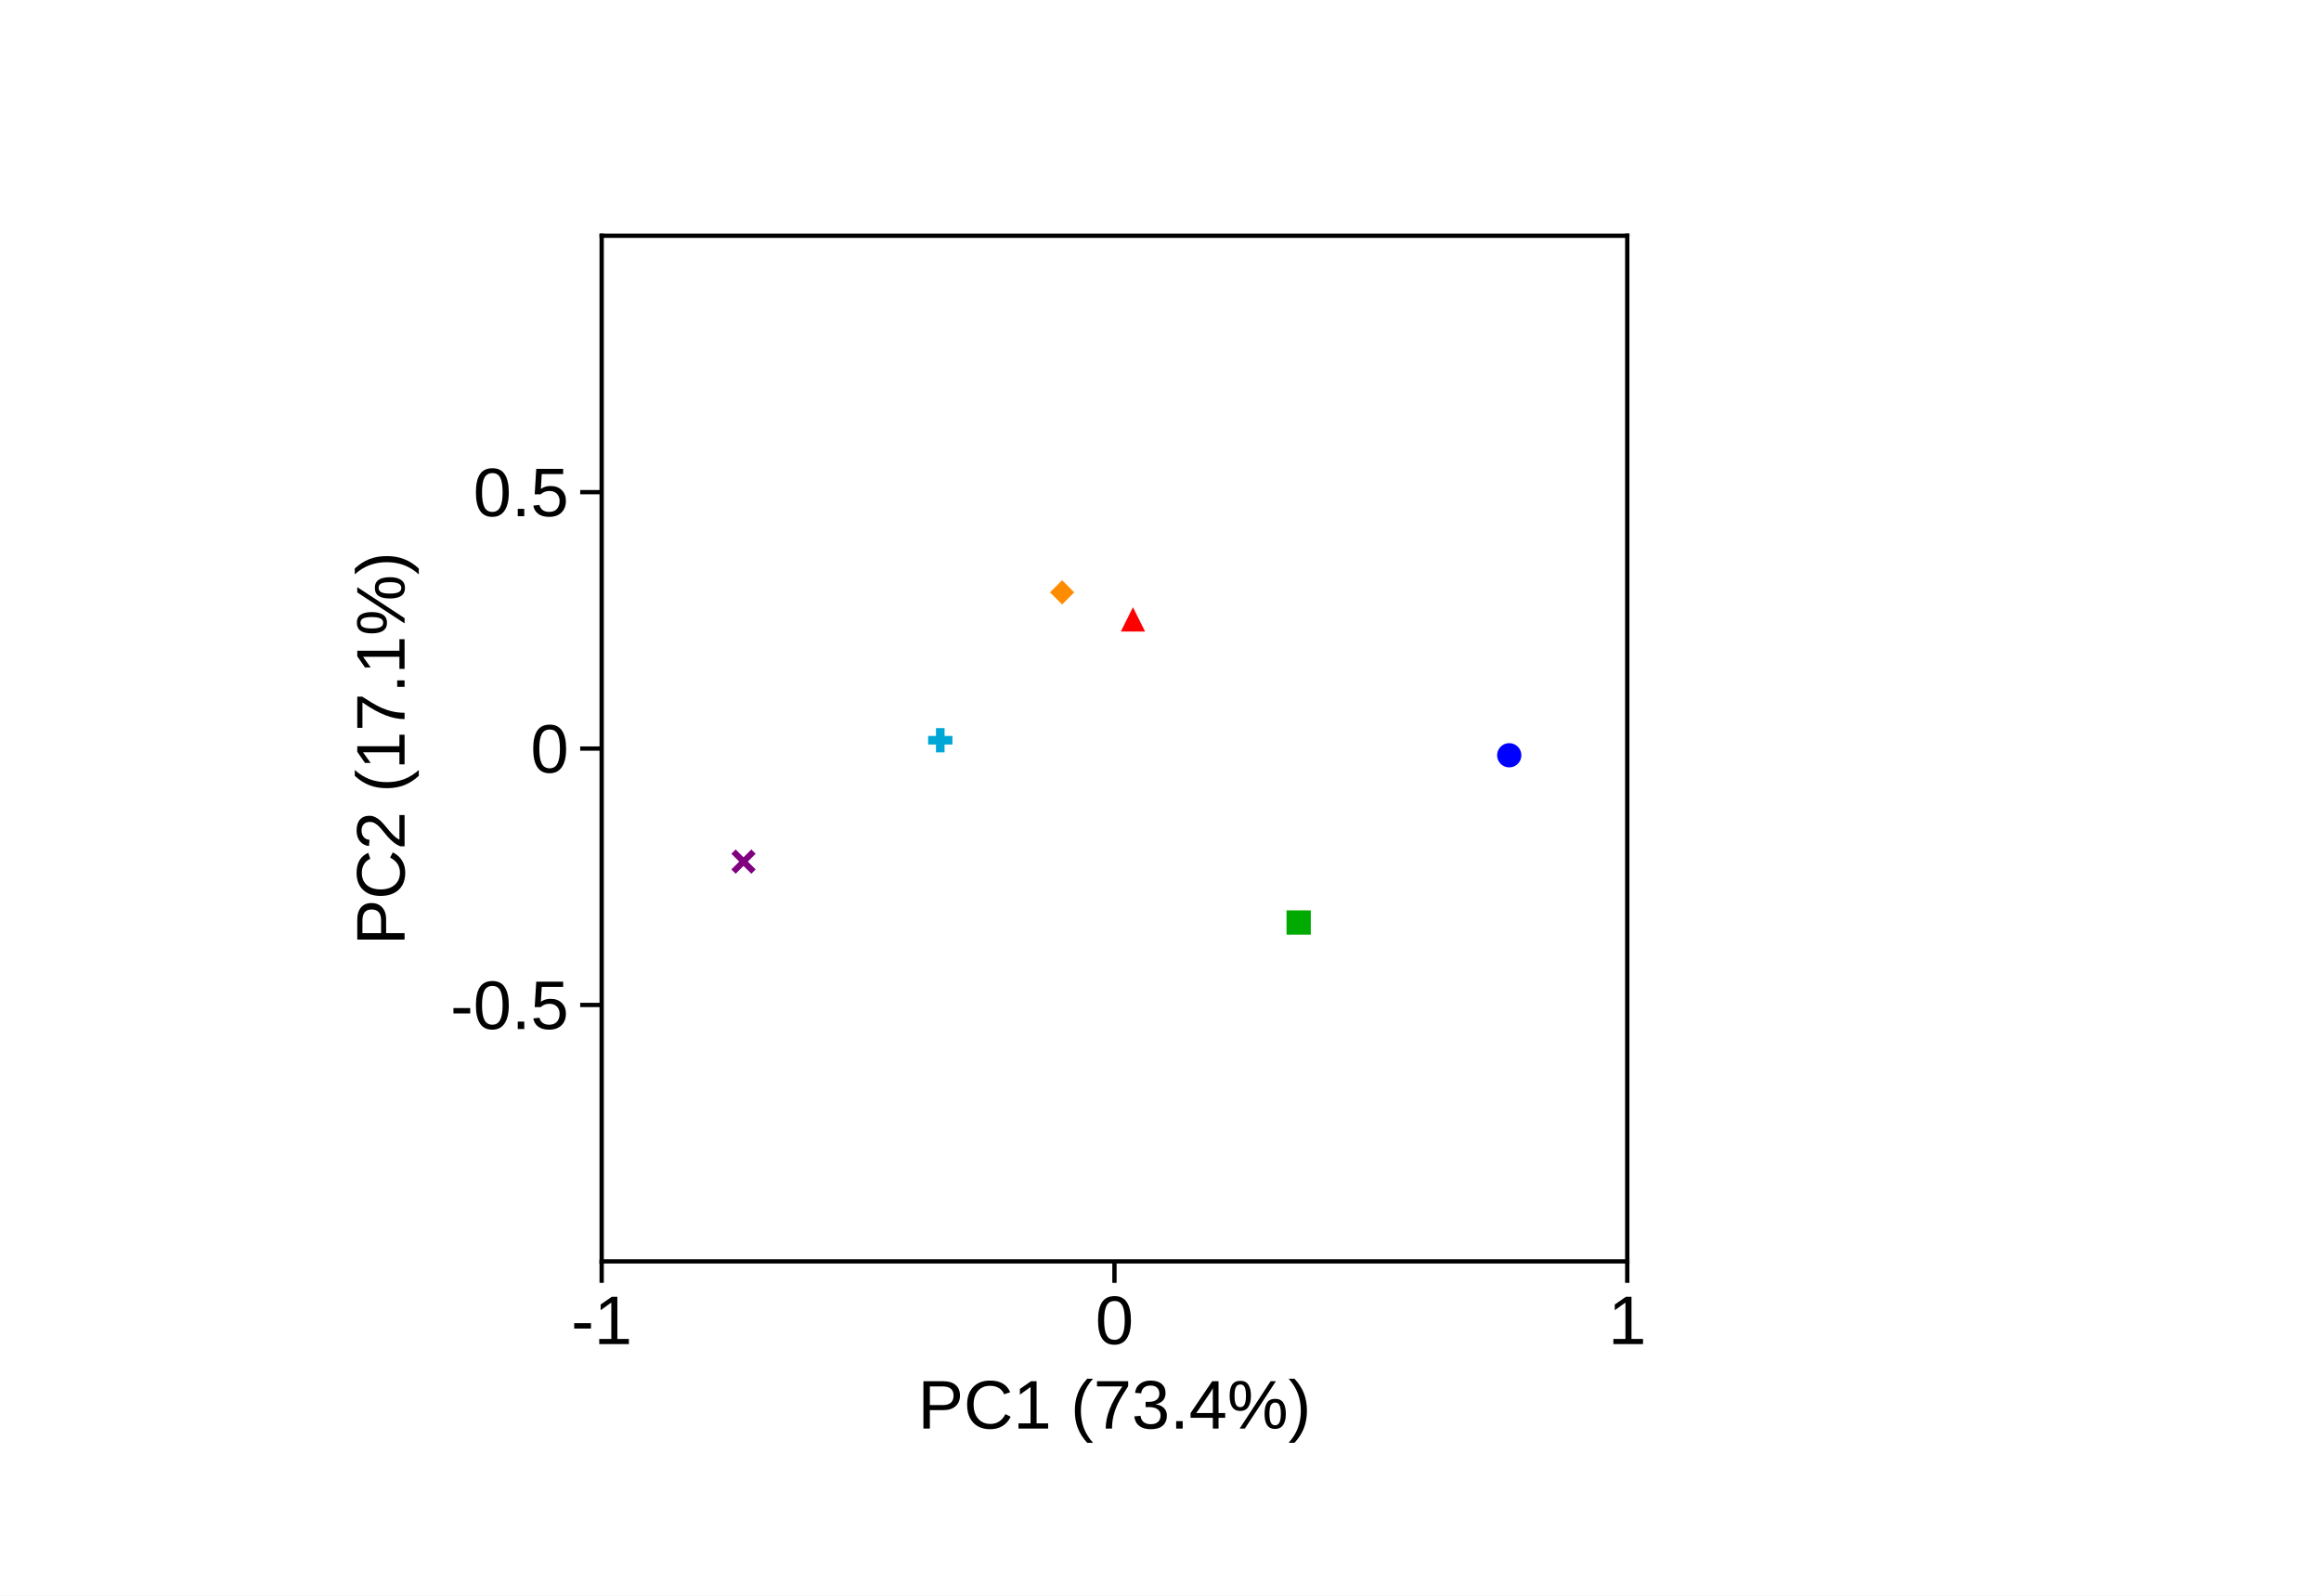
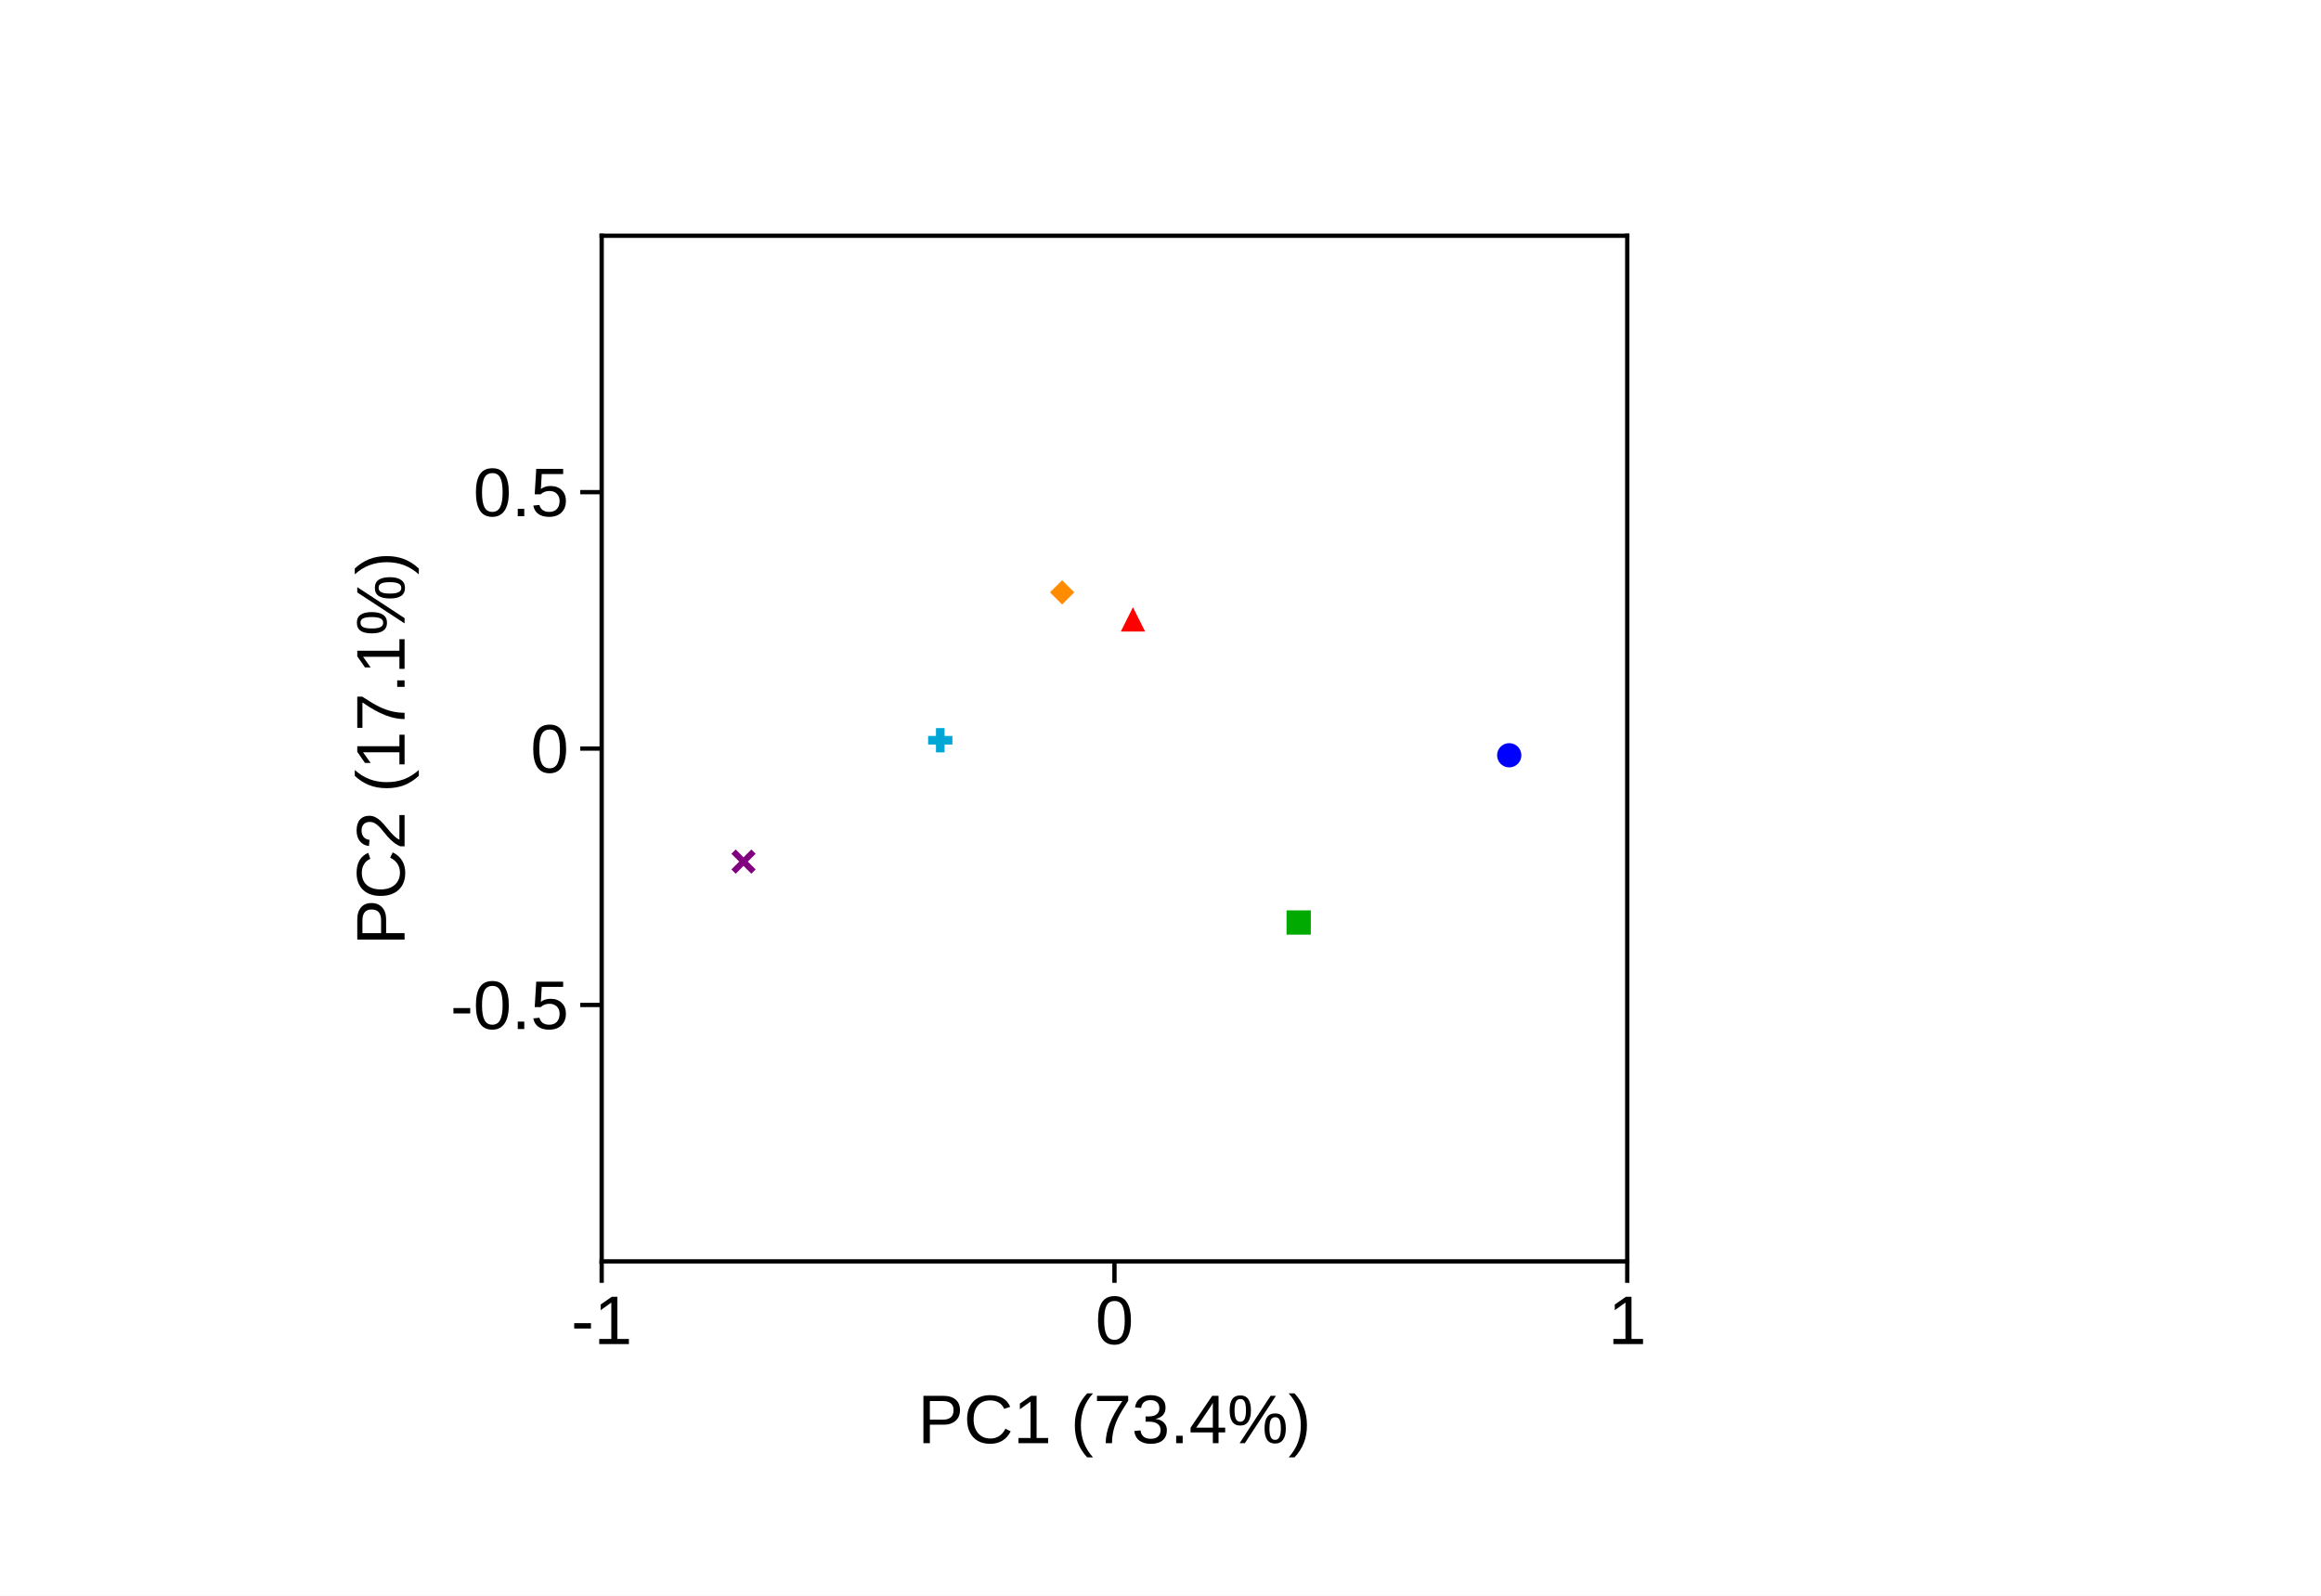
<svg xmlns="http://www.w3.org/2000/svg" width="320" height="220" viewBox="0 0 320 220" role="img" aria-label="pca example rendered in Graphitix" data-graphitix-welcome-thumbnail="pca" data-preview-source="Graphitix owner-scoped SVG projection" data-source-format="svg" data-inline-ready="true" data-id-prefix="graphitix-welcome-pca-id-" data-export-projection="svg" data-graph-title-suppressed="true" data-proportional-stroke-contract="source-viewport-baked-strokes-v1" data-source-viewport-width="388.009392" data-source-viewport-height="337.771" data-thumbnail-visual-scale="0.592117144456" data-non-scaling-stroke-count="0" preserveAspectRatio="xMidYMid meet" font-family="Arial, Helvetica, sans-serif">
  <rect width="320" height="220" fill="#ffffff" data-welcome-thumbnail-background="true" />
  <g transform="matrix(0.5921171 0 0 0.5921171 45.12649 10)" data-welcome-thumbnail-content="true">
    <g id="graphitix-welcome-pca-id-1" transform="matrix(0.999997 0 0 0.999997 29.56032 0.000433)" data-export-physical-projection="materialized">
      <line x1="34.324" y1="276.802" x2="273.126" y2="276.802" stroke="#000000" stroke-linecap="square" stroke-width="1" />
      <line x1="34.324" y1="38" x2="34.324" y2="276.802" stroke="#000000" stroke-linecap="square" stroke-width="1" />
      <line x1="34.324" y1="38" x2="273.126" y2="38" stroke="#000000" stroke-linecap="square" stroke-width="1" />
      <line x1="273.126" y1="38" x2="273.126" y2="276.802" stroke="#000000" stroke-linecap="square" stroke-width="1" />
      <line x1="34.324" y1="276.802" x2="34.324" y2="281.802" stroke="#000000" stroke-width="1" />
      <text x="34.324" y="290.464" font-size="16" text-anchor="middle" fill="#000000" dy="5.6" font-family="Arial, Helvetica, sans-serif">-1</text>
      <line x1="153.725" y1="276.802" x2="153.725" y2="281.802" stroke="#000000" stroke-width="1" />
      <text x="153.725" y="290.464" font-size="16" text-anchor="middle" fill="#000000" dy="5.6" font-family="Arial, Helvetica, sans-serif">0</text>
      <line x1="273.126" y1="276.802" x2="273.126" y2="281.802" stroke="#000000" stroke-width="1" />
      <text x="273.126" y="290.464" font-size="16" text-anchor="middle" fill="#000000" dy="5.6" font-family="Arial, Helvetica, sans-serif">1</text>
      <line x1="29.324" y1="217.101" x2="34.324" y2="217.101" stroke="#000000" stroke-width="1" />
      <text x="26.662" y="217.101" font-size="16" text-anchor="end" fill="#000000" font-family="Arial, Helvetica, sans-serif" dy="0.35em">-0.5</text>
      <line x1="29.324" y1="157.401" x2="34.324" y2="157.401" stroke="#000000" stroke-width="1" />
      <text x="26.662" y="157.401" font-size="16" text-anchor="end" fill="#000000" font-family="Arial, Helvetica, sans-serif" dy="0.35em">0</text>
      <line x1="29.324" y1="97.7" x2="34.324" y2="97.7" stroke="#000000" stroke-width="1" />
      <text x="26.662" y="97.7" font-size="16" text-anchor="end" fill="#000000" font-family="Arial, Helvetica, sans-serif" dy="0.35em">0.5</text>
-       <text x="153.725" y="315.727" font-size="16" text-anchor="middle" fill="#000000" style=" touch-action: none" font-family="Arial, Helvetica, sans-serif">PC1 (73.4%)</text>
+       <text x="153.725" y="319.126" font-size="16" text-anchor="middle" fill="#000000" style=" touch-action: none" font-family="Arial, Helvetica, sans-serif">PC1 (73.4%)</text>
      <text x="-11.57" y="157.401" font-size="16" text-anchor="middle" transform="rotate(-90 -11.57031 157.401)" fill="#000000" style=" touch-action: none" font-family="Arial, Helvetica, sans-serif">PC2 (17.1%)</text>
      <text x="153.725" y="19" font-size="16" text-anchor="middle" fill="#000000" style="visibility: hidden; touch-action: none" font-family="Arial, Helvetica, sans-serif">PCA Plot</text>
      <circle cx="245.647" cy="158.964" r="2.826" fill="#0000ff" stroke="none" stroke-width="0" />
      <path d="M 158.03 124.497 L 160.856 130.149 L 155.204 130.149 Z" fill="#ff0000" stroke="none" stroke-width="0" />
      <rect x="193.795" y="195.075" width="5.652" height="5.652" fill="#00aa00" stroke="none" stroke-width="0" />
      <path d="M 141.536 118.207 L 144.362 121.033 L 141.536 123.859 L 138.71 121.033 Z" fill="#ff8c00" stroke="none" stroke-width="0" />
      <path d="M 64.525 181.895 L 65.525 180.895 L 67.351 182.721 L 69.178 180.895 L 70.178 181.895 L 68.351 183.721 L 70.178 185.547 L 69.178 186.547 L 67.351 184.721 L 65.525 186.547 L 64.525 185.547 L 66.351 183.721 Z" fill="#800080" stroke="none" stroke-width="0" />
      <path d="M 112.165 152.638 H 114.165 V 154.464 H 115.991 V 156.464 H 114.165 V 158.29 H 112.165 V 156.464 H 110.339 V 154.464 H 112.165 Z" fill="#00a6d6" stroke="none" stroke-width="0" />
    </g>
  </g>
</svg>
